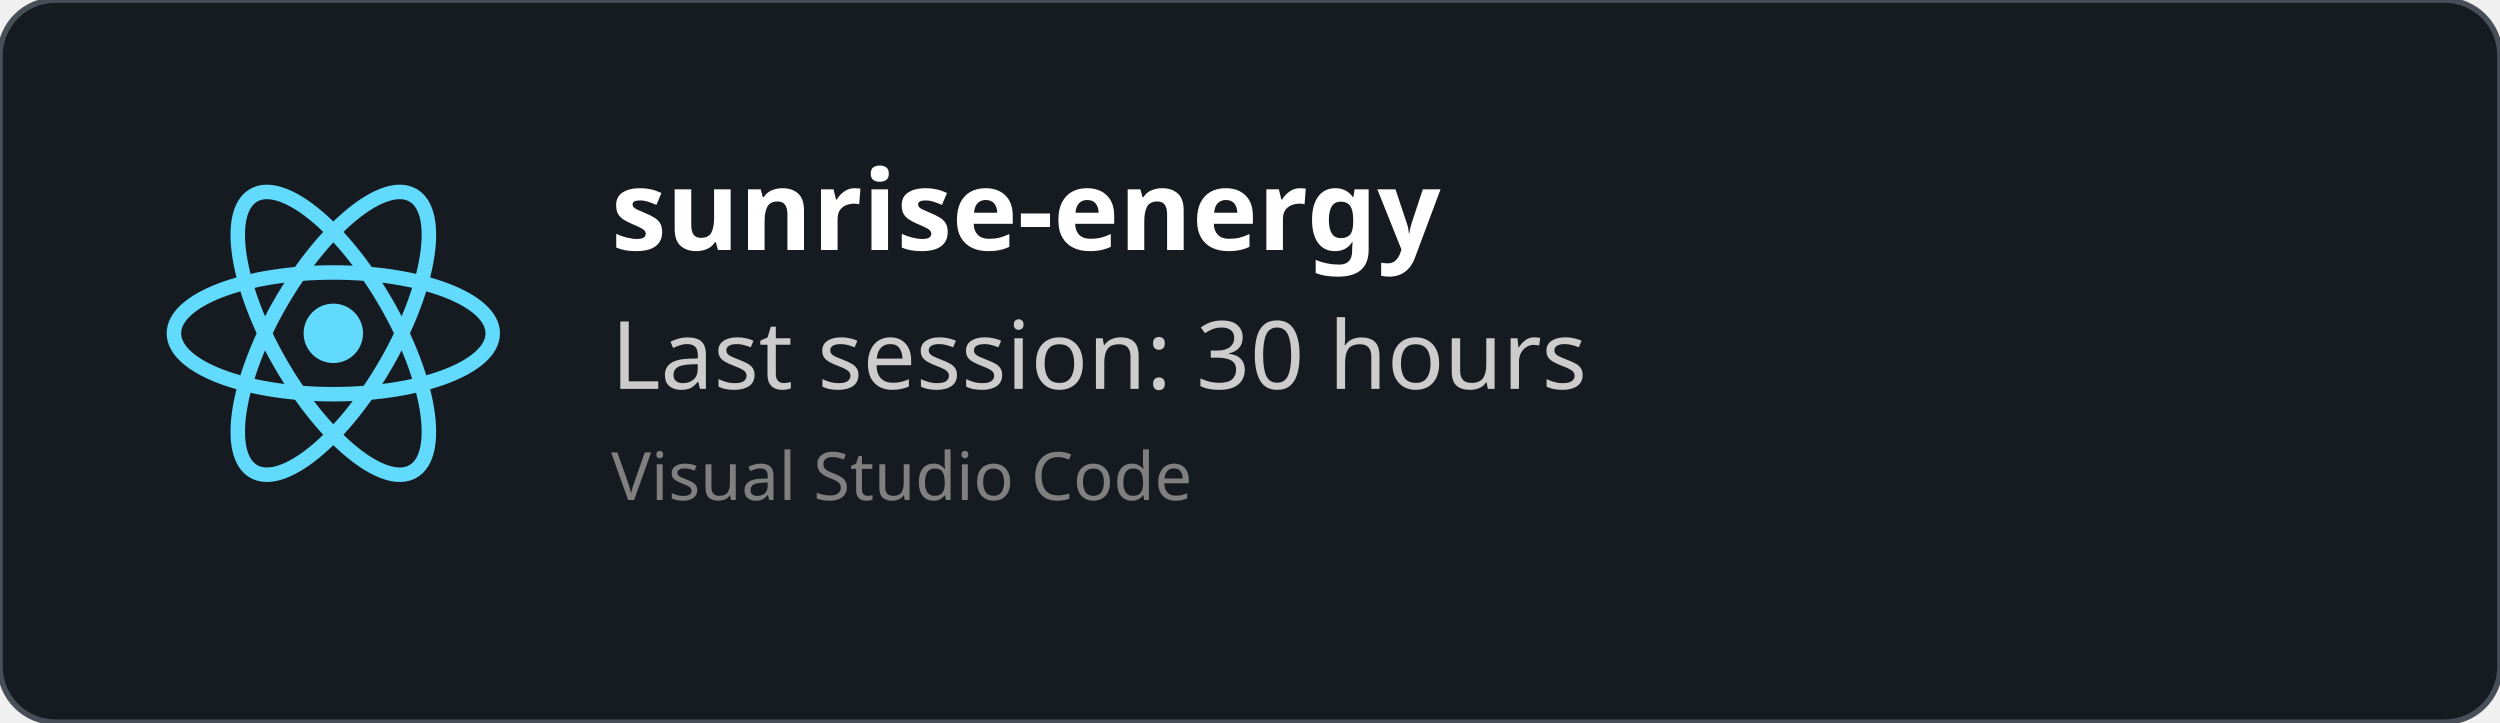
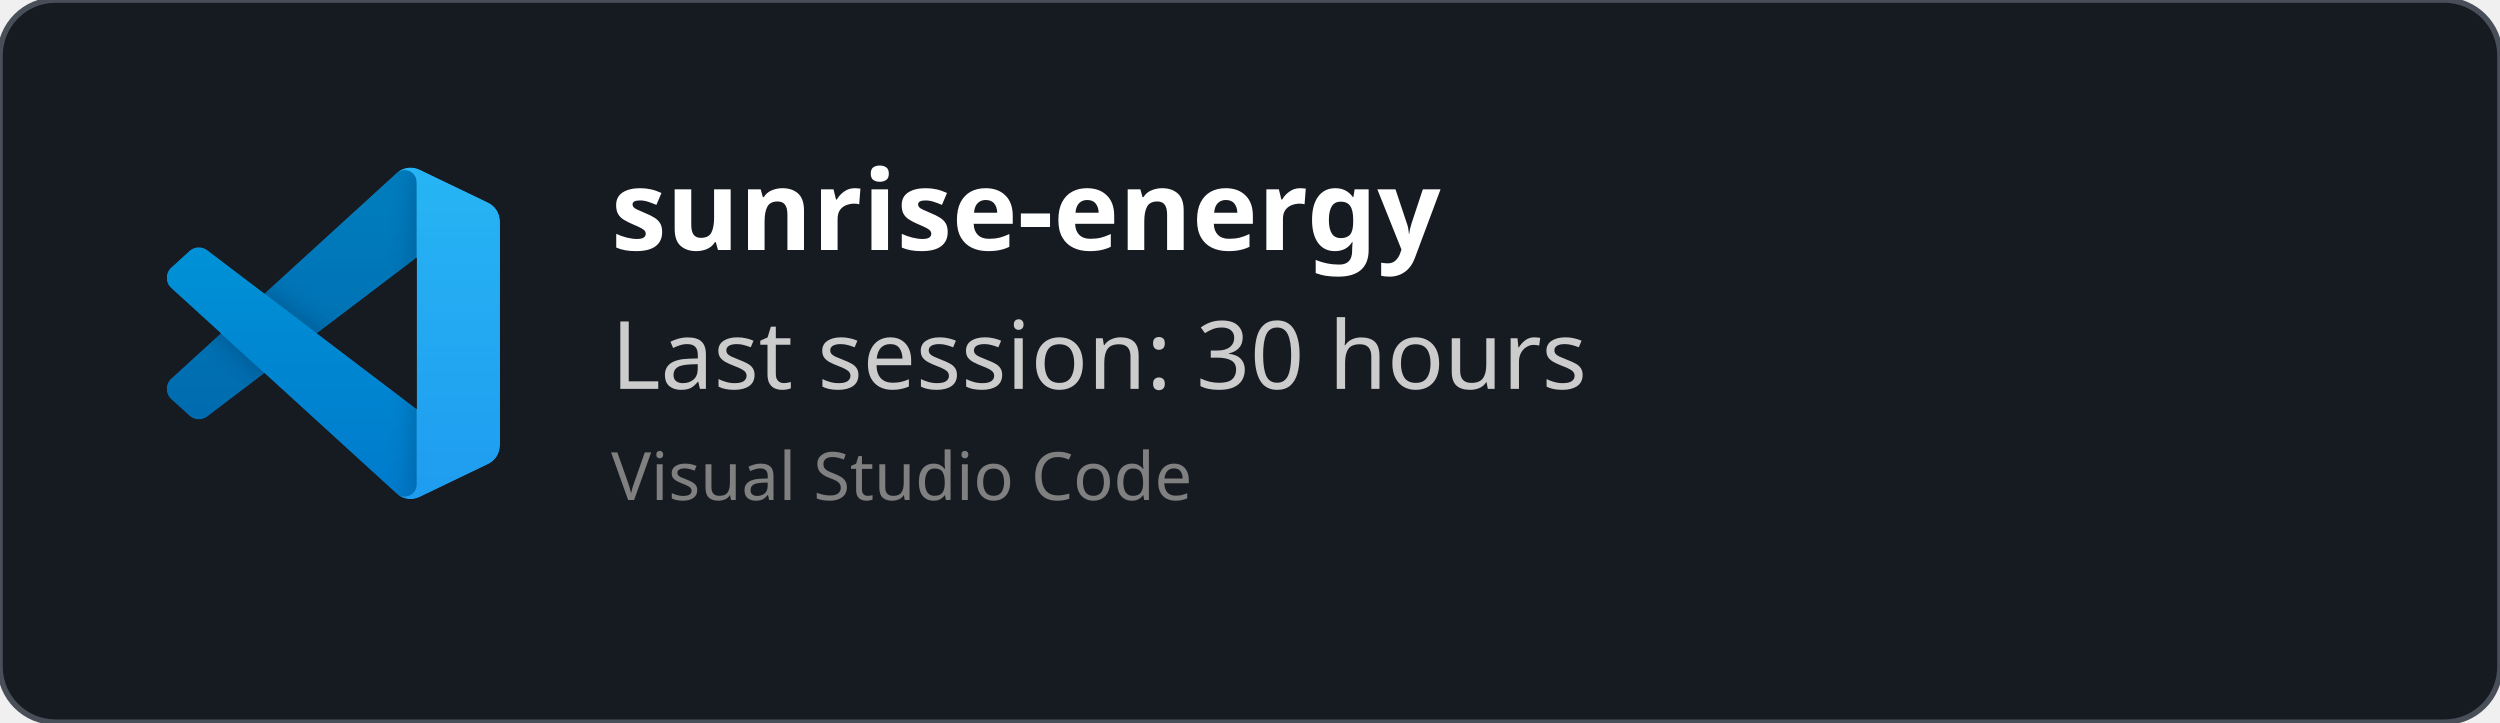
<svg xmlns="http://www.w3.org/2000/svg" width="450" height="130" viewBox="0 0 450 130" fill="none" role="img">
  <style>
    *{
        font-family: 'Segoe UI', Ubuntu, monospace
    }
    </style>
  <defs>
    <clipPath id="horizontalClip" x="20" y="20" width="500" height="200">
      <rect x="90" y="20" width="300" height="50" />
    </clipPath>
  </defs>
  <rect width="450" height="130" fill="rgba(22,27,34)" stroke="#484f58" stroke-width="1" fill-opacity="1" stroke-opacity="1" x="0" y="0" rx="10px" ry="10px">
    </rect>
-   <svg height="60" width="60" x="30" y="30" viewBox="-11.5 -10.232 23 20.463">
-     <circle cx="0" cy="0" r="2.05" fill="#61dafb" />
-     <g stroke="#61dafb" stroke-width="1" fill="none">
-       <ellipse rx="11" ry="4.2" />
-       <ellipse rx="11" ry="4.2" transform="rotate(60)" />
-       <ellipse rx="11" ry="4.2" transform="rotate(120)" />
+   <svg width="60" height="60" x="30" y="30" viewBox="0 0 100 100" fill="none" id="vscode">
+     <mask id="mask0" mask-type="alpha" maskUnits="userSpaceOnUse" x="0" y="0" width="100" height="100">
+       <path fill-rule="evenodd" clip-rule="evenodd" d="M70.912 99.317C72.487 99.931 74.283 99.891 75.873 99.126L96.461 89.22C98.624 88.179 100 85.989 100 83.587V16.413C100 14.011 98.624 11.822 96.461 10.781L75.873 0.874C73.786 -0.13 71.345 0.116 69.513 1.447C69.252 1.637 69.003 1.849 68.769 2.083L29.355 38.041L12.187 25.01C10.589 23.797 8.354 23.896 6.869 25.246L1.363 30.255C-0.453 31.906 -0.455 34.763 1.359 36.417L16.247 50L1.359 63.583C-0.455 65.237 -0.453 68.094 1.363 69.745L6.869 74.754C8.354 76.104 10.589 76.204 12.187 74.99L29.355 61.959L68.769 97.917C69.392 98.541 70.125 99.01 70.912 99.317ZM75.015 27.299L45.109 50L75.015 72.701V27.299Z" fill="white" />
+     </mask>
+     <g mask="url(#mask0)">
+       <path d="M96.461 10.796L75.857 0.876C73.472 -0.273 70.622 0.212 68.75 2.083L1.299 63.583C-0.516 65.237 -0.514 68.094 1.303 69.745L6.813 74.754C8.298 76.104 10.535 76.204 12.134 74.99L93.361 13.37C96.086 11.303 100 13.246 100 16.667V16.427C100 14.027 98.625 11.838 96.461 10.796Z" fill="#0065A9" />
+       <g filter="url(#filter0_d)">
+         <path d="M96.461 89.204L75.857 99.124C73.472 100.273 70.622 99.788 68.75 97.917L1.299 36.417C-0.516 34.763 -0.514 31.906 1.303 30.255L6.813 25.246C8.298 23.896 10.535 23.796 12.134 25.009L93.361 86.63C96.086 88.697 100 86.754 100 83.333V83.573C100 85.974 98.625 88.162 96.461 89.204Z" fill="#007ACC" />
+       </g>
+       <g filter="url(#filter1_d)">
+         <path d="M75.858 99.126C73.472 100.274 70.622 99.788 68.75 97.917C71.056 100.223 75 98.59 75 95.328V4.672C75 1.41 71.056 -0.223 68.75 2.083C70.622 0.211 73.472 -0.274 75.858 0.874L96.459 10.781C98.623 11.822 100 14.011 100 16.413V83.587C100 85.989 98.623 88.179 96.459 89.22L75.858 99.126Z" fill="#1F9CF0" />
+       </g>
+       <g style="mix-blend-mode:overlay" opacity="0.25">
+         <path fill-rule="evenodd" clip-rule="evenodd" d="M70.851 99.317C72.426 99.931 74.222 99.891 75.812 99.126L96.4 89.22C98.563 88.179 99.939 85.989 99.939 83.587V16.413C99.939 14.011 98.564 11.822 96.4 10.781L75.812 0.874C73.725 -0.13 71.284 0.116 69.453 1.447C69.191 1.637 68.942 1.849 68.708 2.083L29.294 38.041L12.126 25.01C10.528 23.796 8.293 23.896 6.809 25.246L1.302 30.255C-0.513 31.906 -0.515 34.763 1.298 36.417L16.186 50L1.298 63.583C-0.515 65.237 -0.513 68.094 1.302 69.745L6.809 74.754C8.293 76.104 10.528 76.204 12.126 74.99L29.294 61.959L68.708 97.917C69.332 98.54 70.064 99.01 70.851 99.317ZM74.954 27.299L45.048 50L74.954 72.701V27.299Z" fill="url(#paint0_linear)" />
+       </g>
    </g>
+     <defs>
+       <filter id="filter0_d" x="-8.394" y="15.829" width="116.727" height="92.246" filterUnits="userSpaceOnUse" color-interpolation-filters="sRGB">
+         <feFlood flood-opacity="0" result="BackgroundImageFix" />
+         <feColorMatrix in="SourceAlpha" type="matrix" values="0 0 0 0 0 0 0 0 0 0 0 0 0 0 0 0 0 0 127 0" />
+         <feOffset />
+         <feGaussianBlur stdDeviation="4.167" />
+         <feColorMatrix type="matrix" values="0 0 0 0 0 0 0 0 0 0 0 0 0 0 0 0 0 0 0.25 0" />
+         <feBlend mode="overlay" in2="BackgroundImageFix" result="effect1_dropShadow" />
+         <feBlend mode="normal" in="SourceGraphic" in2="effect1_dropShadow" result="shape" />
+       </filter>
+       <filter id="filter1_d" x="60.417" y="-8.076" width="47.917" height="116.151" filterUnits="userSpaceOnUse" color-interpolation-filters="sRGB">
+         <feFlood flood-opacity="0" result="BackgroundImageFix" />
+         <feColorMatrix in="SourceAlpha" type="matrix" values="0 0 0 0 0 0 0 0 0 0 0 0 0 0 0 0 0 0 127 0" />
+         <feOffset />
+         <feGaussianBlur stdDeviation="4.167" />
+         <feColorMatrix type="matrix" values="0 0 0 0 0 0 0 0 0 0 0 0 0 0 0 0 0 0 0.25 0" />
+         <feBlend mode="overlay" in2="BackgroundImageFix" result="effect1_dropShadow" />
+         <feBlend mode="normal" in="SourceGraphic" in2="effect1_dropShadow" result="shape" />
+       </filter>
+       <linearGradient id="paint0_linear" x1="49.939" y1="0.258" x2="49.939" y2="99.742" gradientUnits="userSpaceOnUse">
+         <stop stop-color="white" />
+         <stop offset="1" stop-color="white" stop-opacity="0" />
+       </linearGradient>
+     </defs>
  </svg>
  <text x="110" y="45" font-size="20" clip-path="url(#horizontalClip)" font-weight="bold" font-family="Ubuntu" fill="white">
    sunrise-energy
    </text>
  <text x="110" y="70" font-size="17px" font-family="Ubuntu" fill="#ccc">
    Last session: 30 hours
    </text>
  <text x="110" y="90" font-size="12px" font-family="Ubuntu" fill="grey">
    Visual Studio Code
    </text>
</svg>
